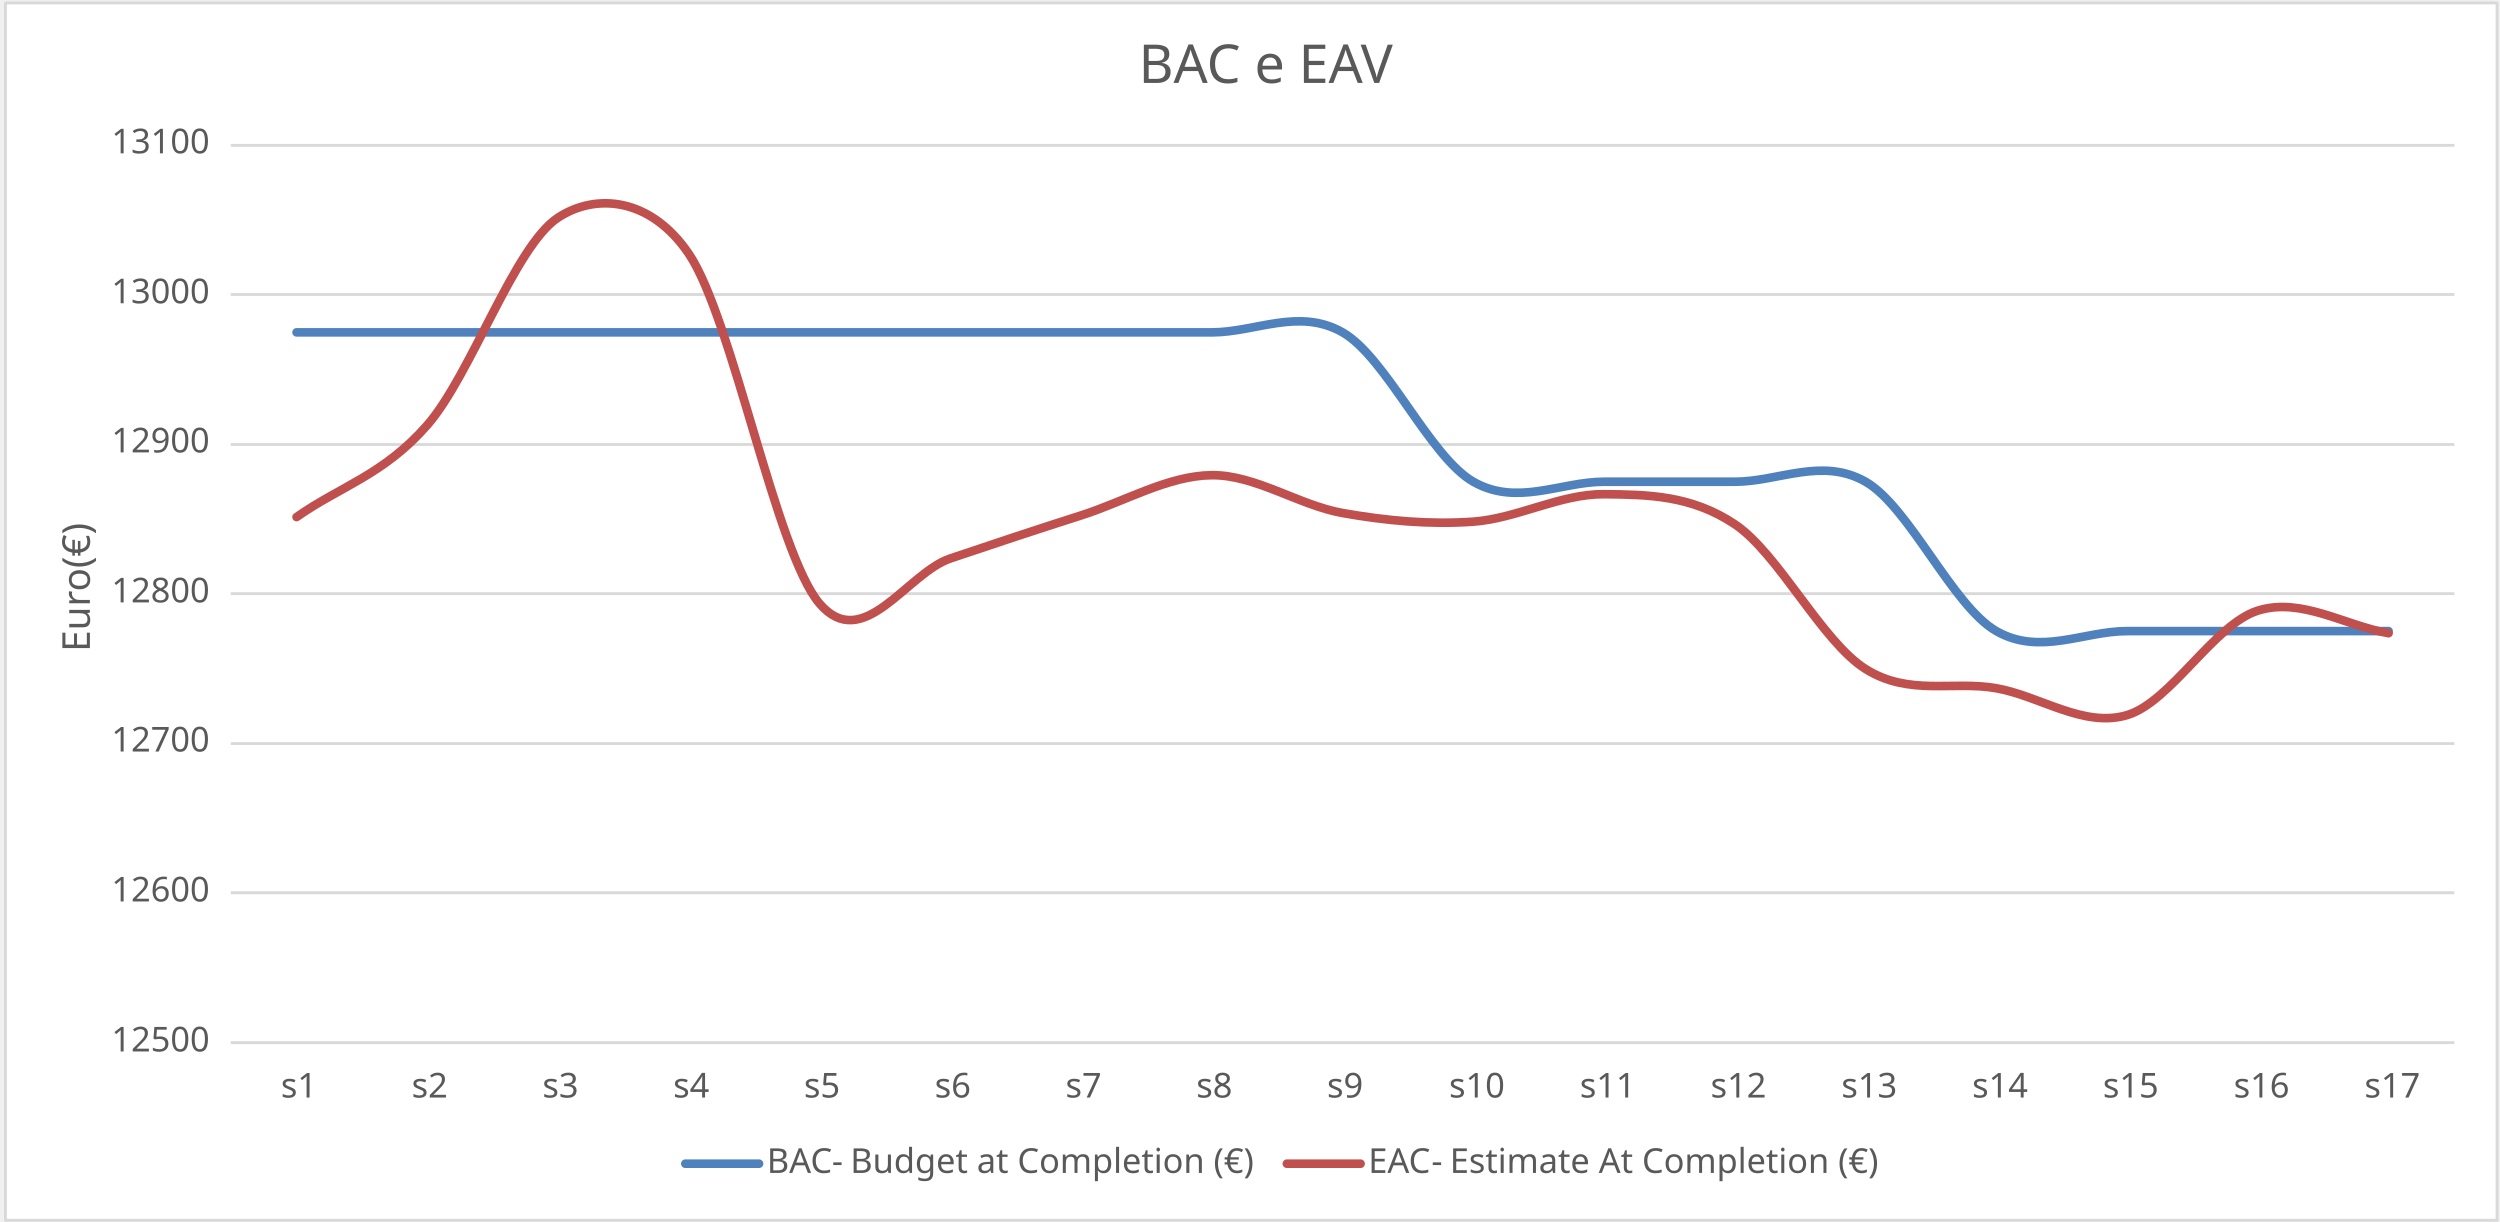
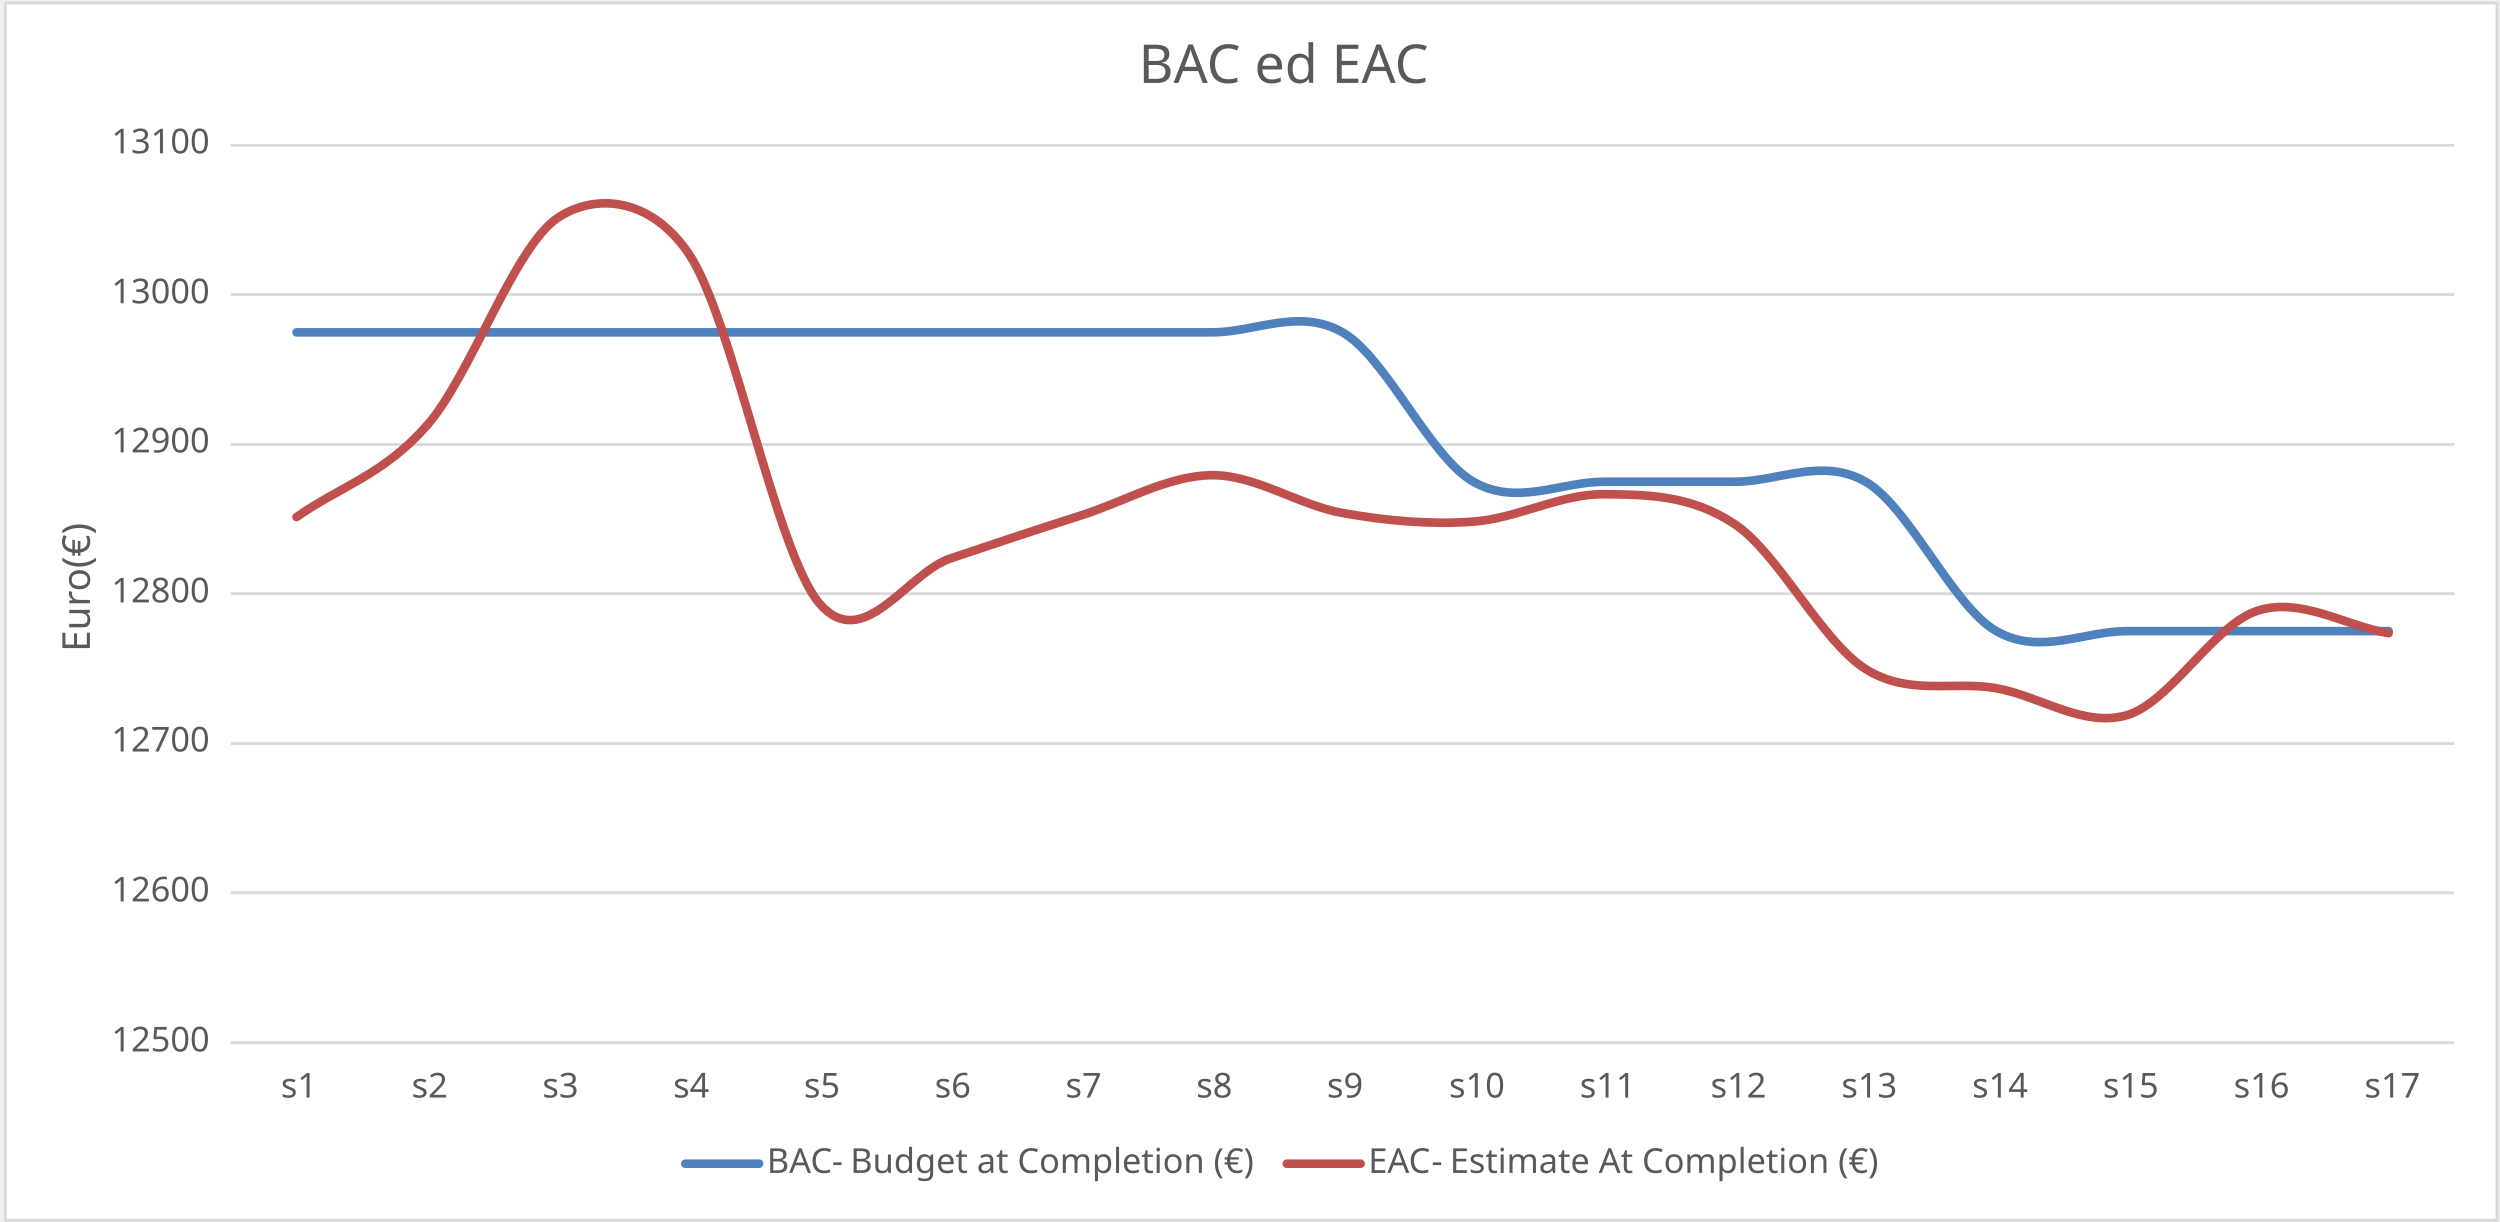
<svg xmlns="http://www.w3.org/2000/svg" width="2984" height="1458" xml:space="preserve" overflow="hidden">
  <defs>
    <clipPath id="clip0">
      <rect x="1182" y="627" width="2984" height="1458" />
    </clipPath>
    <clipPath id="clip1">
      <rect x="1182" y="627" width="2984" height="1458" />
    </clipPath>
  </defs>
  <g clip-path="url(#clip0)" transform="translate(-1182 -627)">
    <g clip-path="url(#clip1)">
      <rect x="1188" y="630" width="2974" height="1453" fill="#FFFFFF" fill-opacity="1" />
      <g>
        <path d="M1457.5 1692.56 4111.5 1692.56M1457.5 1514.55 4111.5 1514.55M1457.5 1335.54 4111.5 1335.54M1457.5 1157.54 4111.5 1157.54M1457.5 978.532 4111.5 978.532M1457.5 800.5 4111.5 800.5" stroke="#D9D9D9" stroke-width="3.438" stroke-linecap="butt" stroke-linejoin="round" stroke-miterlimit="10" stroke-opacity="1" fill="none" fill-rule="nonzero" />
      </g>
      <g>
        <path d="M1457.5 1871.5 4111.5 1871.5" stroke="#D9D9D9" stroke-width="3.438" stroke-linecap="butt" stroke-linejoin="round" stroke-miterlimit="10" stroke-opacity="1" fill="none" fill-rule="evenodd" />
      </g>
      <g>
        <path d="M1536 1023.71C1588.02 1023.71 1640.04 1023.71 1692.06 1023.71 1744.08 1023.71 1796.1 1023.71 1848.12 1023.71 1900.15 1023.71 1952.17 1023.71 2004.19 1023.71 2056.21 1023.71 2108.23 1023.71 2160.25 1023.71 2212.27 1023.71 2264.29 1023.71 2316.31 1023.71 2368.33 1023.71 2420.35 1023.71 2472.38 1023.71 2524.4 1023.71 2576.42 1023.71 2628.44 1023.71 2680.46 1023.71 2732.48 994 2784.5 1023.71 2836.52 1053.43 2888.54 1172.29 2940.56 1202 2992.58 1231.71 3044.6 1202 3096.62 1202 3148.65 1202 3200.67 1202 3252.69 1202 3304.71 1202 3356.73 1172.29 3408.75 1202 3460.77 1231.71 3512.79 1350.57 3564.81 1380.29 3616.83 1410 3668.85 1380.29 3720.87 1380.29 3772.9 1380.29 3824.92 1380.29 3876.94 1380.29 3928.96 1380.29 3980.98 1380.29 4033 1380.29" stroke="#4F81BD" stroke-width="10.312" stroke-linecap="round" stroke-linejoin="round" stroke-miterlimit="10" stroke-opacity="1" fill="none" fill-rule="nonzero" />
      </g>
      <g>
        <path d="M1536 1244.13C1588.02 1207.51 1640.04 1193.85 1692.06 1134.28 1744.08 1074.72 1796.1 920.786 1848.12 886.738 1893.56 857 1958.75 862.921 2004.19 929.987 2056.21 1006.78 2108.23 1286.87 2160.25 1347.47 2212.27 1408.07 2264.29 1311.14 2316.31 1293.59 2368.33 1276.05 2420.35 1258.77 2472.38 1242.2 2524.4 1225.63 2576.42 1194.66 2628.44 1194.18 2680.46 1193.7 2732.48 1230.1 2784.5 1239.34 2836.52 1248.58 2888.54 1253.39 2940.56 1249.65 2992.58 1245.91 3044.6 1216.37 3096.62 1216.88 3148.65 1217.4 3200.67 1217.97 3252.69 1252.74 3304.71 1287.51 3356.73 1392.89 3408.75 1425.52 3460.77 1458.15 3512.79 1439.32 3564.81 1448.49 3616.83 1457.67 3668.85 1496 3720.87 1480.56 3772.9 1465.12 3824.92 1372.14 3876.94 1355.85 3928.96 1339.55 3980.98 1373.81 4033 1382.79" stroke="#C0504D" stroke-width="10.312" stroke-linecap="round" stroke-linejoin="round" stroke-miterlimit="10" stroke-opacity="1" fill="none" fill-rule="nonzero" />
      </g>
      <g>
        <text fill="#595959" fill-opacity="1" font-family="Calibri,Calibri_MSFontService,sans-serif" font-style="normal" font-variant="normal" font-weight="400" font-stretch="normal" font-size="41" text-anchor="start" direction="ltr" writing-mode="lr-tb" unicode-bidi="normal" text-decoration="none" transform="matrix(1 0 0 1 1314.98 1882)">12500</text>
      </g>
      <g>
        <text fill="#595959" fill-opacity="1" font-family="Calibri,Calibri_MSFontService,sans-serif" font-style="normal" font-variant="normal" font-weight="400" font-stretch="normal" font-size="41" text-anchor="start" direction="ltr" writing-mode="lr-tb" unicode-bidi="normal" text-decoration="none" transform="matrix(1 0 0 1 1314.98 1703)">12600</text>
      </g>
      <g>
        <text fill="#595959" fill-opacity="1" font-family="Calibri,Calibri_MSFontService,sans-serif" font-style="normal" font-variant="normal" font-weight="400" font-stretch="normal" font-size="41" text-anchor="start" direction="ltr" writing-mode="lr-tb" unicode-bidi="normal" text-decoration="none" transform="matrix(1 0 0 1 1314.98 1524)">12700</text>
      </g>
      <g>
        <text fill="#595959" fill-opacity="1" font-family="Calibri,Calibri_MSFontService,sans-serif" font-style="normal" font-variant="normal" font-weight="400" font-stretch="normal" font-size="41" text-anchor="start" direction="ltr" writing-mode="lr-tb" unicode-bidi="normal" text-decoration="none" transform="matrix(1 0 0 1 1314.98 1346)">12800</text>
      </g>
      <g>
        <text fill="#595959" fill-opacity="1" font-family="Calibri,Calibri_MSFontService,sans-serif" font-style="normal" font-variant="normal" font-weight="400" font-stretch="normal" font-size="41" text-anchor="start" direction="ltr" writing-mode="lr-tb" unicode-bidi="normal" text-decoration="none" transform="matrix(1 0 0 1 1314.98 1167)">12900</text>
      </g>
      <g>
        <text fill="#595959" fill-opacity="1" font-family="Calibri,Calibri_MSFontService,sans-serif" font-style="normal" font-variant="normal" font-weight="400" font-stretch="normal" font-size="41" text-anchor="start" direction="ltr" writing-mode="lr-tb" unicode-bidi="normal" text-decoration="none" transform="matrix(1 0 0 1 1314.98 989)">13000</text>
      </g>
      <g>
        <text fill="#595959" fill-opacity="1" font-family="Calibri,Calibri_MSFontService,sans-serif" font-style="normal" font-variant="normal" font-weight="400" font-stretch="normal" font-size="41" text-anchor="start" direction="ltr" writing-mode="lr-tb" unicode-bidi="normal" text-decoration="none" transform="matrix(1 0 0 1 1314.98 810)">13100</text>
      </g>
      <g>
        <text fill="#595959" fill-opacity="1" font-family="Calibri,Calibri_MSFontService,sans-serif" font-style="normal" font-variant="normal" font-weight="400" font-stretch="normal" font-size="41" text-anchor="start" direction="ltr" writing-mode="lr-tb" unicode-bidi="normal" text-decoration="none" transform="matrix(1 0 0 1 1517.28 1937)">s1</text>
      </g>
      <g>
        <text fill="#595959" fill-opacity="1" font-family="Calibri,Calibri_MSFontService,sans-serif" font-style="normal" font-variant="normal" font-weight="400" font-stretch="normal" font-size="41" text-anchor="start" direction="ltr" writing-mode="lr-tb" unicode-bidi="normal" text-decoration="none" transform="matrix(1 0 0 1 1673.36 1937)">s2</text>
      </g>
      <g>
        <text fill="#595959" fill-opacity="1" font-family="Calibri,Calibri_MSFontService,sans-serif" font-style="normal" font-variant="normal" font-weight="400" font-stretch="normal" font-size="41" text-anchor="start" direction="ltr" writing-mode="lr-tb" unicode-bidi="normal" text-decoration="none" transform="matrix(1 0 0 1 1829.45 1937)">s3</text>
      </g>
      <g>
        <text fill="#595959" fill-opacity="1" font-family="Calibri,Calibri_MSFontService,sans-serif" font-style="normal" font-variant="normal" font-weight="400" font-stretch="normal" font-size="41" text-anchor="start" direction="ltr" writing-mode="lr-tb" unicode-bidi="normal" text-decoration="none" transform="matrix(1 0 0 1 1985.54 1937)">s4</text>
      </g>
      <g>
        <text fill="#595959" fill-opacity="1" font-family="Calibri,Calibri_MSFontService,sans-serif" font-style="normal" font-variant="normal" font-weight="400" font-stretch="normal" font-size="41" text-anchor="start" direction="ltr" writing-mode="lr-tb" unicode-bidi="normal" text-decoration="none" transform="matrix(1 0 0 1 2141.63 1937)">s5</text>
      </g>
      <g>
        <text fill="#595959" fill-opacity="1" font-family="Calibri,Calibri_MSFontService,sans-serif" font-style="normal" font-variant="normal" font-weight="400" font-stretch="normal" font-size="41" text-anchor="start" direction="ltr" writing-mode="lr-tb" unicode-bidi="normal" text-decoration="none" transform="matrix(1 0 0 1 2297.72 1937)">s6</text>
      </g>
      <g>
        <text fill="#595959" fill-opacity="1" font-family="Calibri,Calibri_MSFontService,sans-serif" font-style="normal" font-variant="normal" font-weight="400" font-stretch="normal" font-size="41" text-anchor="start" direction="ltr" writing-mode="lr-tb" unicode-bidi="normal" text-decoration="none" transform="matrix(1 0 0 1 2453.81 1937)">s7</text>
      </g>
      <g>
        <text fill="#595959" fill-opacity="1" font-family="Calibri,Calibri_MSFontService,sans-serif" font-style="normal" font-variant="normal" font-weight="400" font-stretch="normal" font-size="41" text-anchor="start" direction="ltr" writing-mode="lr-tb" unicode-bidi="normal" text-decoration="none" transform="matrix(1 0 0 1 2609.89 1937)">s8</text>
      </g>
      <g>
        <text fill="#595959" fill-opacity="1" font-family="Calibri,Calibri_MSFontService,sans-serif" font-style="normal" font-variant="normal" font-weight="400" font-stretch="normal" font-size="41" text-anchor="start" direction="ltr" writing-mode="lr-tb" unicode-bidi="normal" text-decoration="none" transform="matrix(1 0 0 1 2765.98 1937)">s9</text>
      </g>
      <g>
        <text fill="#595959" fill-opacity="1" font-family="Calibri,Calibri_MSFontService,sans-serif" font-style="normal" font-variant="normal" font-weight="400" font-stretch="normal" font-size="41" text-anchor="start" direction="ltr" writing-mode="lr-tb" unicode-bidi="normal" text-decoration="none" transform="matrix(1 0 0 1 2911.62 1937)">s10</text>
      </g>
      <g>
        <text fill="#595959" fill-opacity="1" font-family="Calibri,Calibri_MSFontService,sans-serif" font-style="normal" font-variant="normal" font-weight="400" font-stretch="normal" font-size="41" text-anchor="start" direction="ltr" writing-mode="lr-tb" unicode-bidi="normal" text-decoration="none" transform="matrix(1 0 0 1 3067.71 1937)">s11</text>
      </g>
      <g>
        <text fill="#595959" fill-opacity="1" font-family="Calibri,Calibri_MSFontService,sans-serif" font-style="normal" font-variant="normal" font-weight="400" font-stretch="normal" font-size="41" text-anchor="start" direction="ltr" writing-mode="lr-tb" unicode-bidi="normal" text-decoration="none" transform="matrix(1 0 0 1 3223.8 1937)">s12</text>
      </g>
      <g>
        <text fill="#595959" fill-opacity="1" font-family="Calibri,Calibri_MSFontService,sans-serif" font-style="normal" font-variant="normal" font-weight="400" font-stretch="normal" font-size="41" text-anchor="start" direction="ltr" writing-mode="lr-tb" unicode-bidi="normal" text-decoration="none" transform="matrix(1 0 0 1 3379.89 1937)">s13</text>
      </g>
      <g>
        <text fill="#595959" fill-opacity="1" font-family="Calibri,Calibri_MSFontService,sans-serif" font-style="normal" font-variant="normal" font-weight="400" font-stretch="normal" font-size="41" text-anchor="start" direction="ltr" writing-mode="lr-tb" unicode-bidi="normal" text-decoration="none" transform="matrix(1 0 0 1 3535.97 1937)">s14</text>
      </g>
      <g>
        <text fill="#595959" fill-opacity="1" font-family="Calibri,Calibri_MSFontService,sans-serif" font-style="normal" font-variant="normal" font-weight="400" font-stretch="normal" font-size="41" text-anchor="start" direction="ltr" writing-mode="lr-tb" unicode-bidi="normal" text-decoration="none" transform="matrix(1 0 0 1 3692.06 1937)">s15</text>
      </g>
      <g>
        <text fill="#595959" fill-opacity="1" font-family="Calibri,Calibri_MSFontService,sans-serif" font-style="normal" font-variant="normal" font-weight="400" font-stretch="normal" font-size="41" text-anchor="start" direction="ltr" writing-mode="lr-tb" unicode-bidi="normal" text-decoration="none" transform="matrix(1 0 0 1 3848.15 1937)">s16</text>
      </g>
      <g>
        <text fill="#595959" fill-opacity="1" font-family="Calibri,Calibri_MSFontService,sans-serif" font-style="normal" font-variant="normal" font-weight="400" font-stretch="normal" font-size="41" text-anchor="start" direction="ltr" writing-mode="lr-tb" unicode-bidi="normal" text-decoration="none" transform="matrix(1 0 0 1 4004.24 1937)">s17</text>
      </g>
      <g>
        <text fill="#595959" fill-opacity="1" font-family="Calibri,Calibri_MSFontService,sans-serif" font-style="normal" font-variant="normal" font-weight="400" font-stretch="normal" font-size="46" text-anchor="start" direction="ltr" writing-mode="lr-tb" unicode-bidi="normal" text-decoration="none" transform="matrix(6.12323e-17 -1 1 6.12323e-17 1289.29 1405)">Euro(€)</text>
      </g>
      <g>
-         <text fill="#595959" fill-opacity="1" font-family="Calibri,Calibri_MSFontService,sans-serif" font-style="normal" font-variant="normal" font-weight="400" font-stretch="normal" font-size="64" text-anchor="start" direction="ltr" writing-mode="lr-tb" unicode-bidi="normal" text-decoration="none" transform="matrix(1 0 0 1 2541.1 726)">BAC e EAV</text>
+         <text fill="#595959" fill-opacity="1" font-family="Calibri,Calibri_MSFontService,sans-serif" font-style="normal" font-variant="normal" font-weight="400" font-stretch="normal" font-size="64" text-anchor="start" direction="ltr" writing-mode="lr-tb" unicode-bidi="normal" text-decoration="none" transform="matrix(1 0 0 1 2541.1 726)">BAC ed EAC</text>
      </g>
      <g>
        <path d="M2000 2016 2088 2016" stroke="#4F81BD" stroke-width="10.312" stroke-linecap="round" stroke-linejoin="round" stroke-miterlimit="10" stroke-opacity="1" fill="none" fill-rule="evenodd" />
      </g>
      <g>
        <text fill="#595959" fill-opacity="1" font-family="Calibri,Calibri_MSFontService,sans-serif" font-style="normal" font-variant="normal" font-weight="400" font-stretch="normal" font-size="41" text-anchor="start" direction="ltr" writing-mode="lr-tb" unicode-bidi="normal" text-decoration="none" transform="matrix(1 0 0 1 2097.3 2027)">BAC </text>
      </g>
      <g>
        <text fill="#595959" fill-opacity="1" font-family="Calibri,Calibri_MSFontService,sans-serif" font-style="normal" font-variant="normal" font-weight="400" font-stretch="normal" font-size="41" text-anchor="start" direction="ltr" writing-mode="lr-tb" unicode-bidi="normal" text-decoration="none" transform="matrix(1 0 0 1 2174.95 2027)">-</text>
      </g>
      <g>
        <text fill="#595959" fill-opacity="1" font-family="Calibri,Calibri_MSFontService,sans-serif" font-style="normal" font-variant="normal" font-weight="400" font-stretch="normal" font-size="41" text-anchor="start" direction="ltr" writing-mode="lr-tb" unicode-bidi="normal" text-decoration="none" transform="matrix(1 0 0 1 2196.9 2027)">Budget at Completion (€)</text>
      </g>
      <g>
        <path d="M2718 2016 2806 2016" stroke="#C0504D" stroke-width="10.312" stroke-linecap="round" stroke-linejoin="round" stroke-miterlimit="10" stroke-opacity="1" fill="none" fill-rule="evenodd" />
      </g>
      <g>
        <text fill="#595959" fill-opacity="1" font-family="Calibri,Calibri_MSFontService,sans-serif" font-style="normal" font-variant="normal" font-weight="400" font-stretch="normal" font-size="41" text-anchor="start" direction="ltr" writing-mode="lr-tb" unicode-bidi="normal" text-decoration="none" transform="matrix(1 0 0 1 2815.18 2027)">EAC </text>
      </g>
      <g>
        <text fill="#595959" fill-opacity="1" font-family="Calibri,Calibri_MSFontService,sans-serif" font-style="normal" font-variant="normal" font-weight="400" font-stretch="normal" font-size="41" text-anchor="start" direction="ltr" writing-mode="lr-tb" unicode-bidi="normal" text-decoration="none" transform="matrix(1 0 0 1 2890.53 2027)">-</text>
      </g>
      <g>
        <text fill="#595959" fill-opacity="1" font-family="Calibri,Calibri_MSFontService,sans-serif" font-style="normal" font-variant="normal" font-weight="400" font-stretch="normal" font-size="41" text-anchor="start" direction="ltr" writing-mode="lr-tb" unicode-bidi="normal" text-decoration="none" transform="matrix(1 0 0 1 2912.48 2027)">Estimate At Completion (€)</text>
      </g>
      <rect x="1188.5" y="630.5" width="2974" height="1453" stroke="#D9D9D9" stroke-width="3.438" stroke-linecap="butt" stroke-linejoin="round" stroke-miterlimit="10" stroke-opacity="1" fill="none" />
    </g>
  </g>
</svg>
